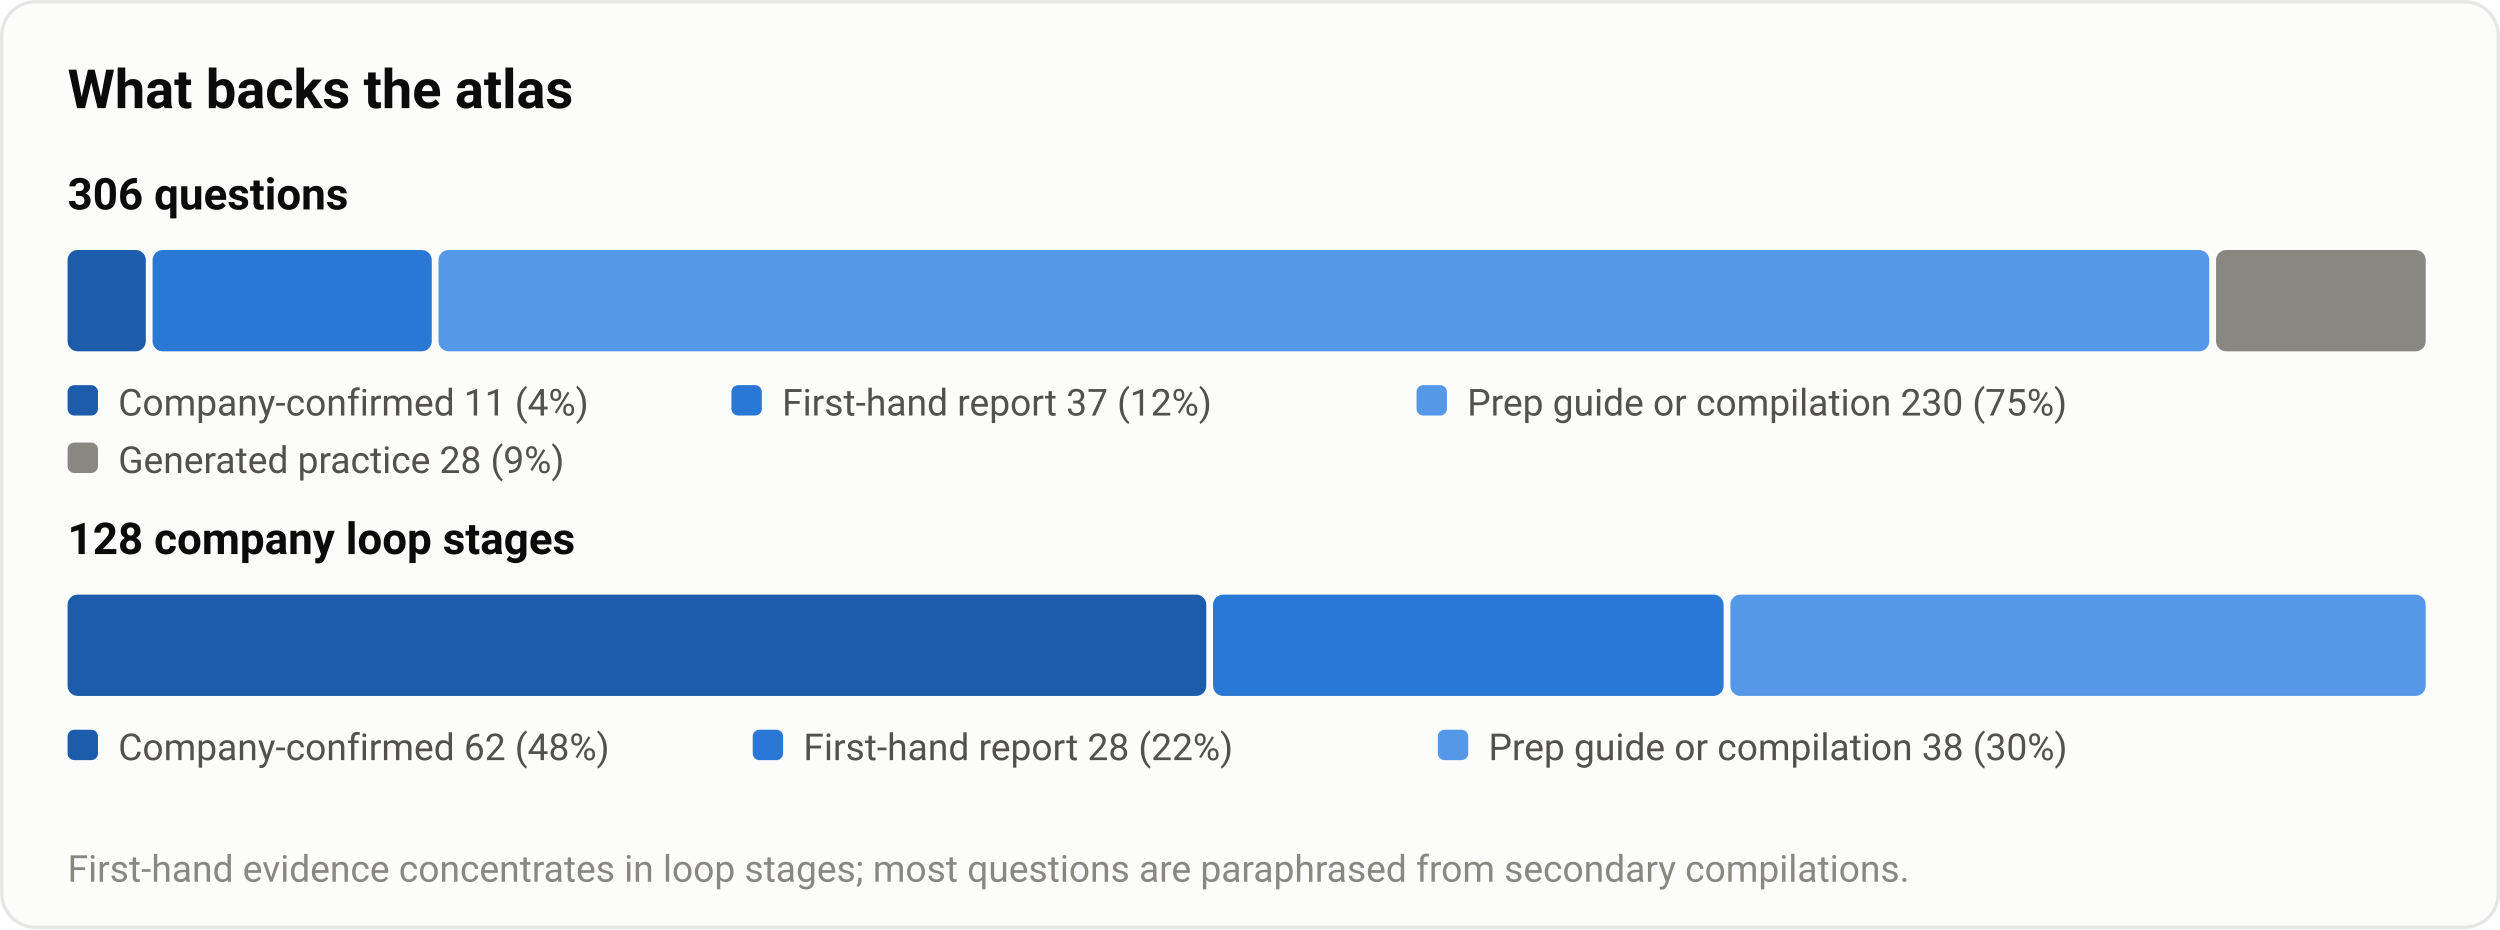
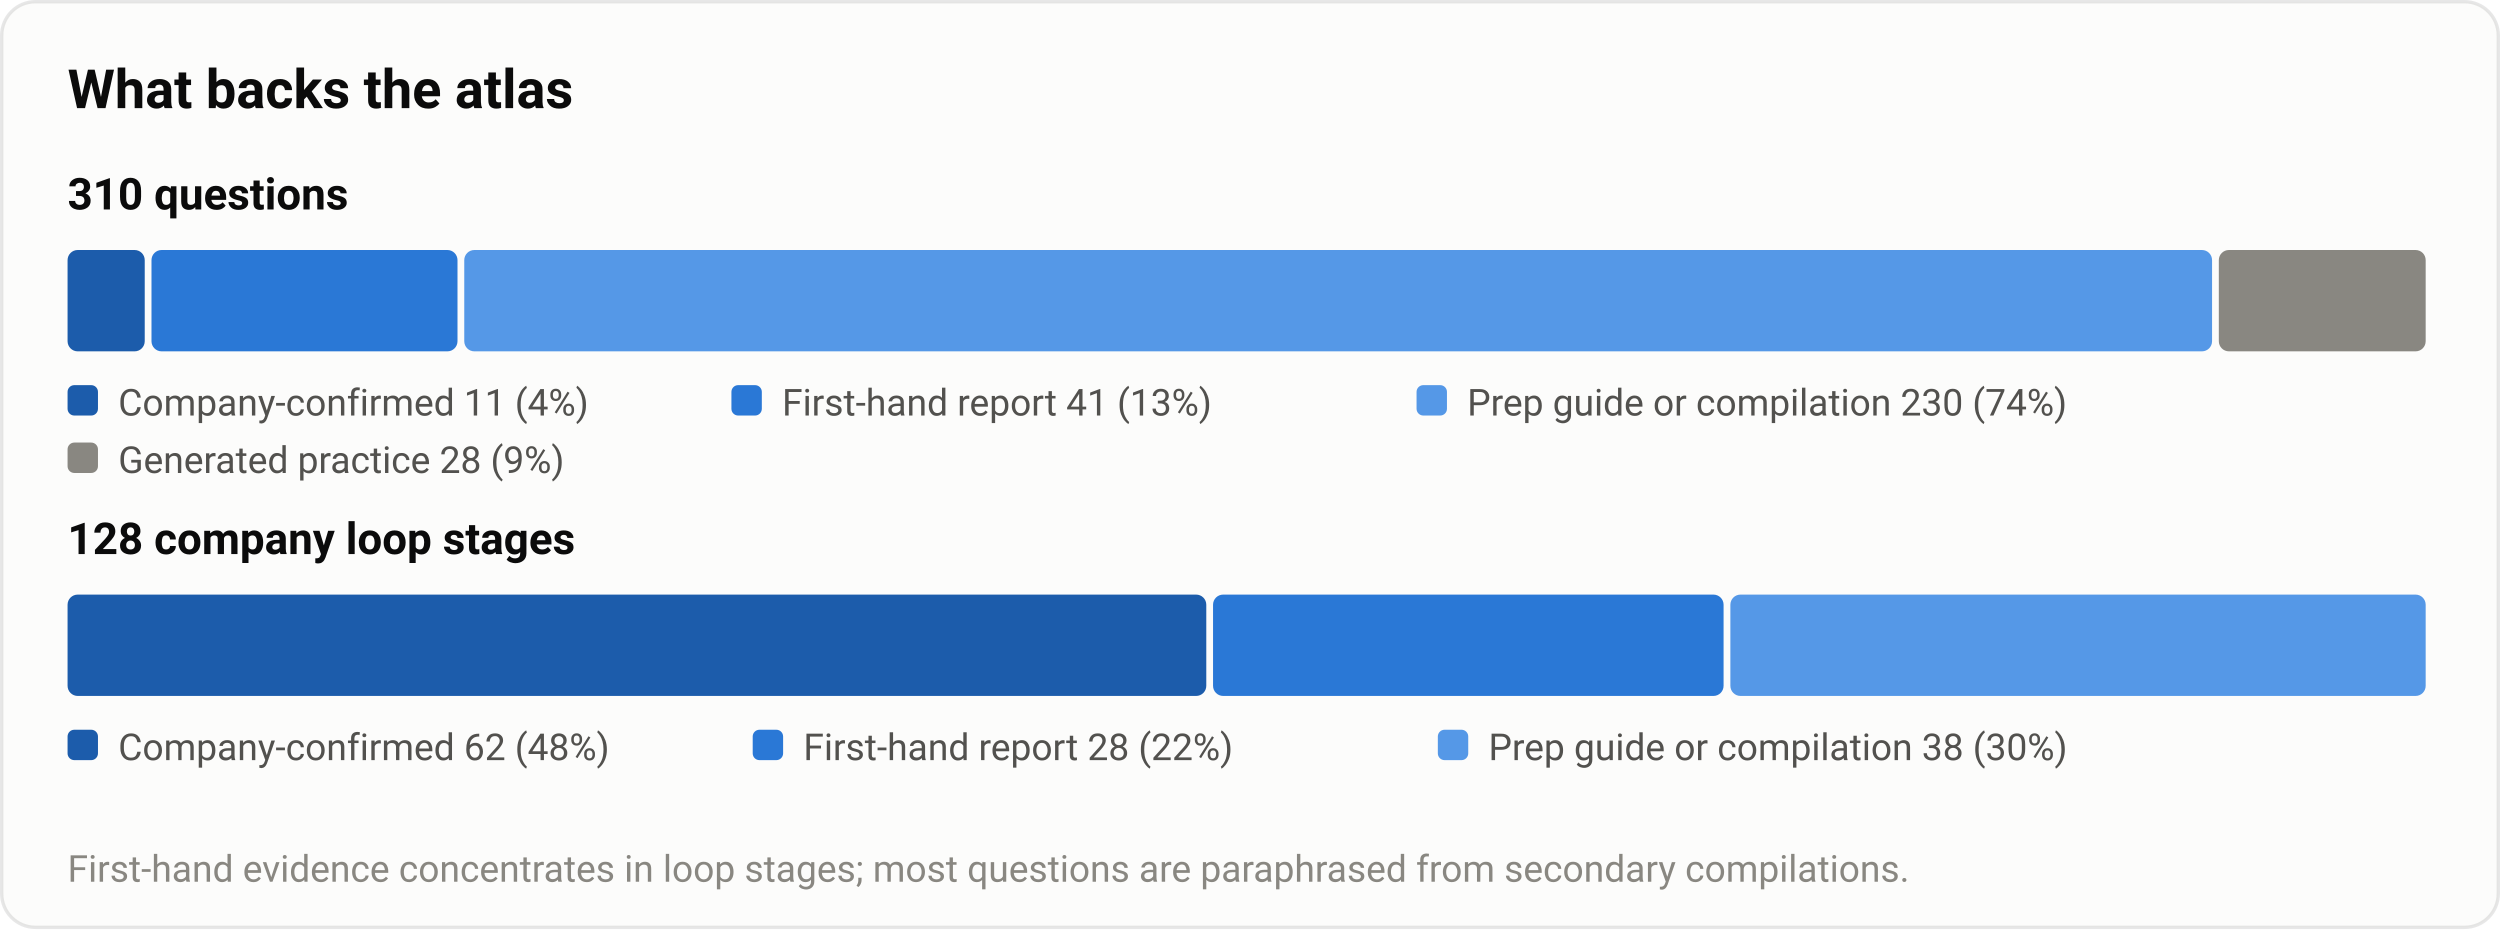
<svg xmlns="http://www.w3.org/2000/svg" width="740" height="275" viewBox="0 0 740 275" role="img" aria-labelledby="figure-title figure-desc" font-family="system-ui, -apple-system, 'Segoe UI', Roboto, Helvetica, Arial, sans-serif">
  <rect x="0.5" y="0.5" width="739" height="274" rx="10" fill="#fcfcfb" stroke="rgba(11,11,11,0.10)" />
  <text x="20" y="32" font-size="16" fill="#0b0b0b" font-weight="600">What backs the atlas</text>
-   <text x="20" y="62" font-size="13" fill="#0b0b0b" font-weight="600">306 questions</text>
-   <rect x="20" y="74" width="23.16" height="30" rx="3" fill="#1c5cab" />
-   <rect x="45.16" y="74" width="82.64" height="30" rx="3" fill="#2a78d6" />
-   <rect x="129.8" y="74" width="524.14" height="30" rx="3" fill="#5598e7" />
-   <rect x="655.95" y="74" width="62.05" height="30" rx="3" fill="#898781" />
+   <text x="20" y="62" font-size="13" fill="#0b0b0b" font-weight="600">310 questions</text>
+   <rect x="20" y="74" width="22.84" height="30" rx="3" fill="#1c5cab" />
+   <rect x="44.84" y="74" width="90.58" height="30" rx="3" fill="#2a78d6" />
+   <rect x="137.42" y="74" width="517.35" height="30" rx="3" fill="#5598e7" />
+   <rect x="656.77" y="74" width="61.23" height="30" rx="3" fill="#898781" />
  <rect x="20" y="114" width="9" height="9" rx="2" fill="#1c5cab" />
  <text x="35" y="123" font-size="11" fill="#52514e">Company-confirmed 11 (4%)</text>
  <rect x="216.5" y="114" width="9" height="9" rx="2" fill="#2a78d6" />
-   <text x="231.5" y="123" font-size="11" fill="#52514e">First-hand report 37 (12%)</text>
+   <text x="231.5" y="123" font-size="11" fill="#52514e">First-hand report 41 (13%)</text>
  <rect x="419.3" y="114" width="9" height="9" rx="2" fill="#5598e7" />
-   <text x="434.3" y="123" font-size="11" fill="#52514e">Prep guide or compilation 230 (75%)</text>
+   <text x="434.3" y="123" font-size="11" fill="#52514e">Prep guide or compilation 230 (74%)</text>
  <rect x="20" y="131" width="9" height="9" rx="2" fill="#898781" />
  <text x="35" y="140" font-size="11" fill="#52514e">Generated practice 28 (9%)</text>
  <text x="20" y="164" font-size="13" fill="#0b0b0b" font-weight="600">128 company loop stages</text>
  <rect x="20" y="176" width="337.06" height="30" rx="3" fill="#1c5cab" />
  <rect x="359.06" y="176" width="151.12" height="30" rx="3" fill="#2a78d6" />
  <rect x="512.19" y="176" width="205.81" height="30" rx="3" fill="#5598e7" />
  <rect x="20" y="216" width="9" height="9" rx="2" fill="#1c5cab" />
  <text x="35" y="225" font-size="11" fill="#52514e">Company-confirmed 62 (48%)</text>
  <rect x="222.8" y="216" width="9" height="9" rx="2" fill="#2a78d6" />
  <text x="237.8" y="225" font-size="11" fill="#52514e">First-hand report 28 (22%)</text>
  <rect x="425.6" y="216" width="9" height="9" rx="2" fill="#5598e7" />
  <text x="440.6" y="225" font-size="11" fill="#52514e">Prep guide or compilation 38 (30%)</text>
  <text x="20" y="261" font-size="11" fill="#898781">First-hand evidence concentrates in loop stages; most questions are paraphrased from secondary compilations.</text>
</svg>
